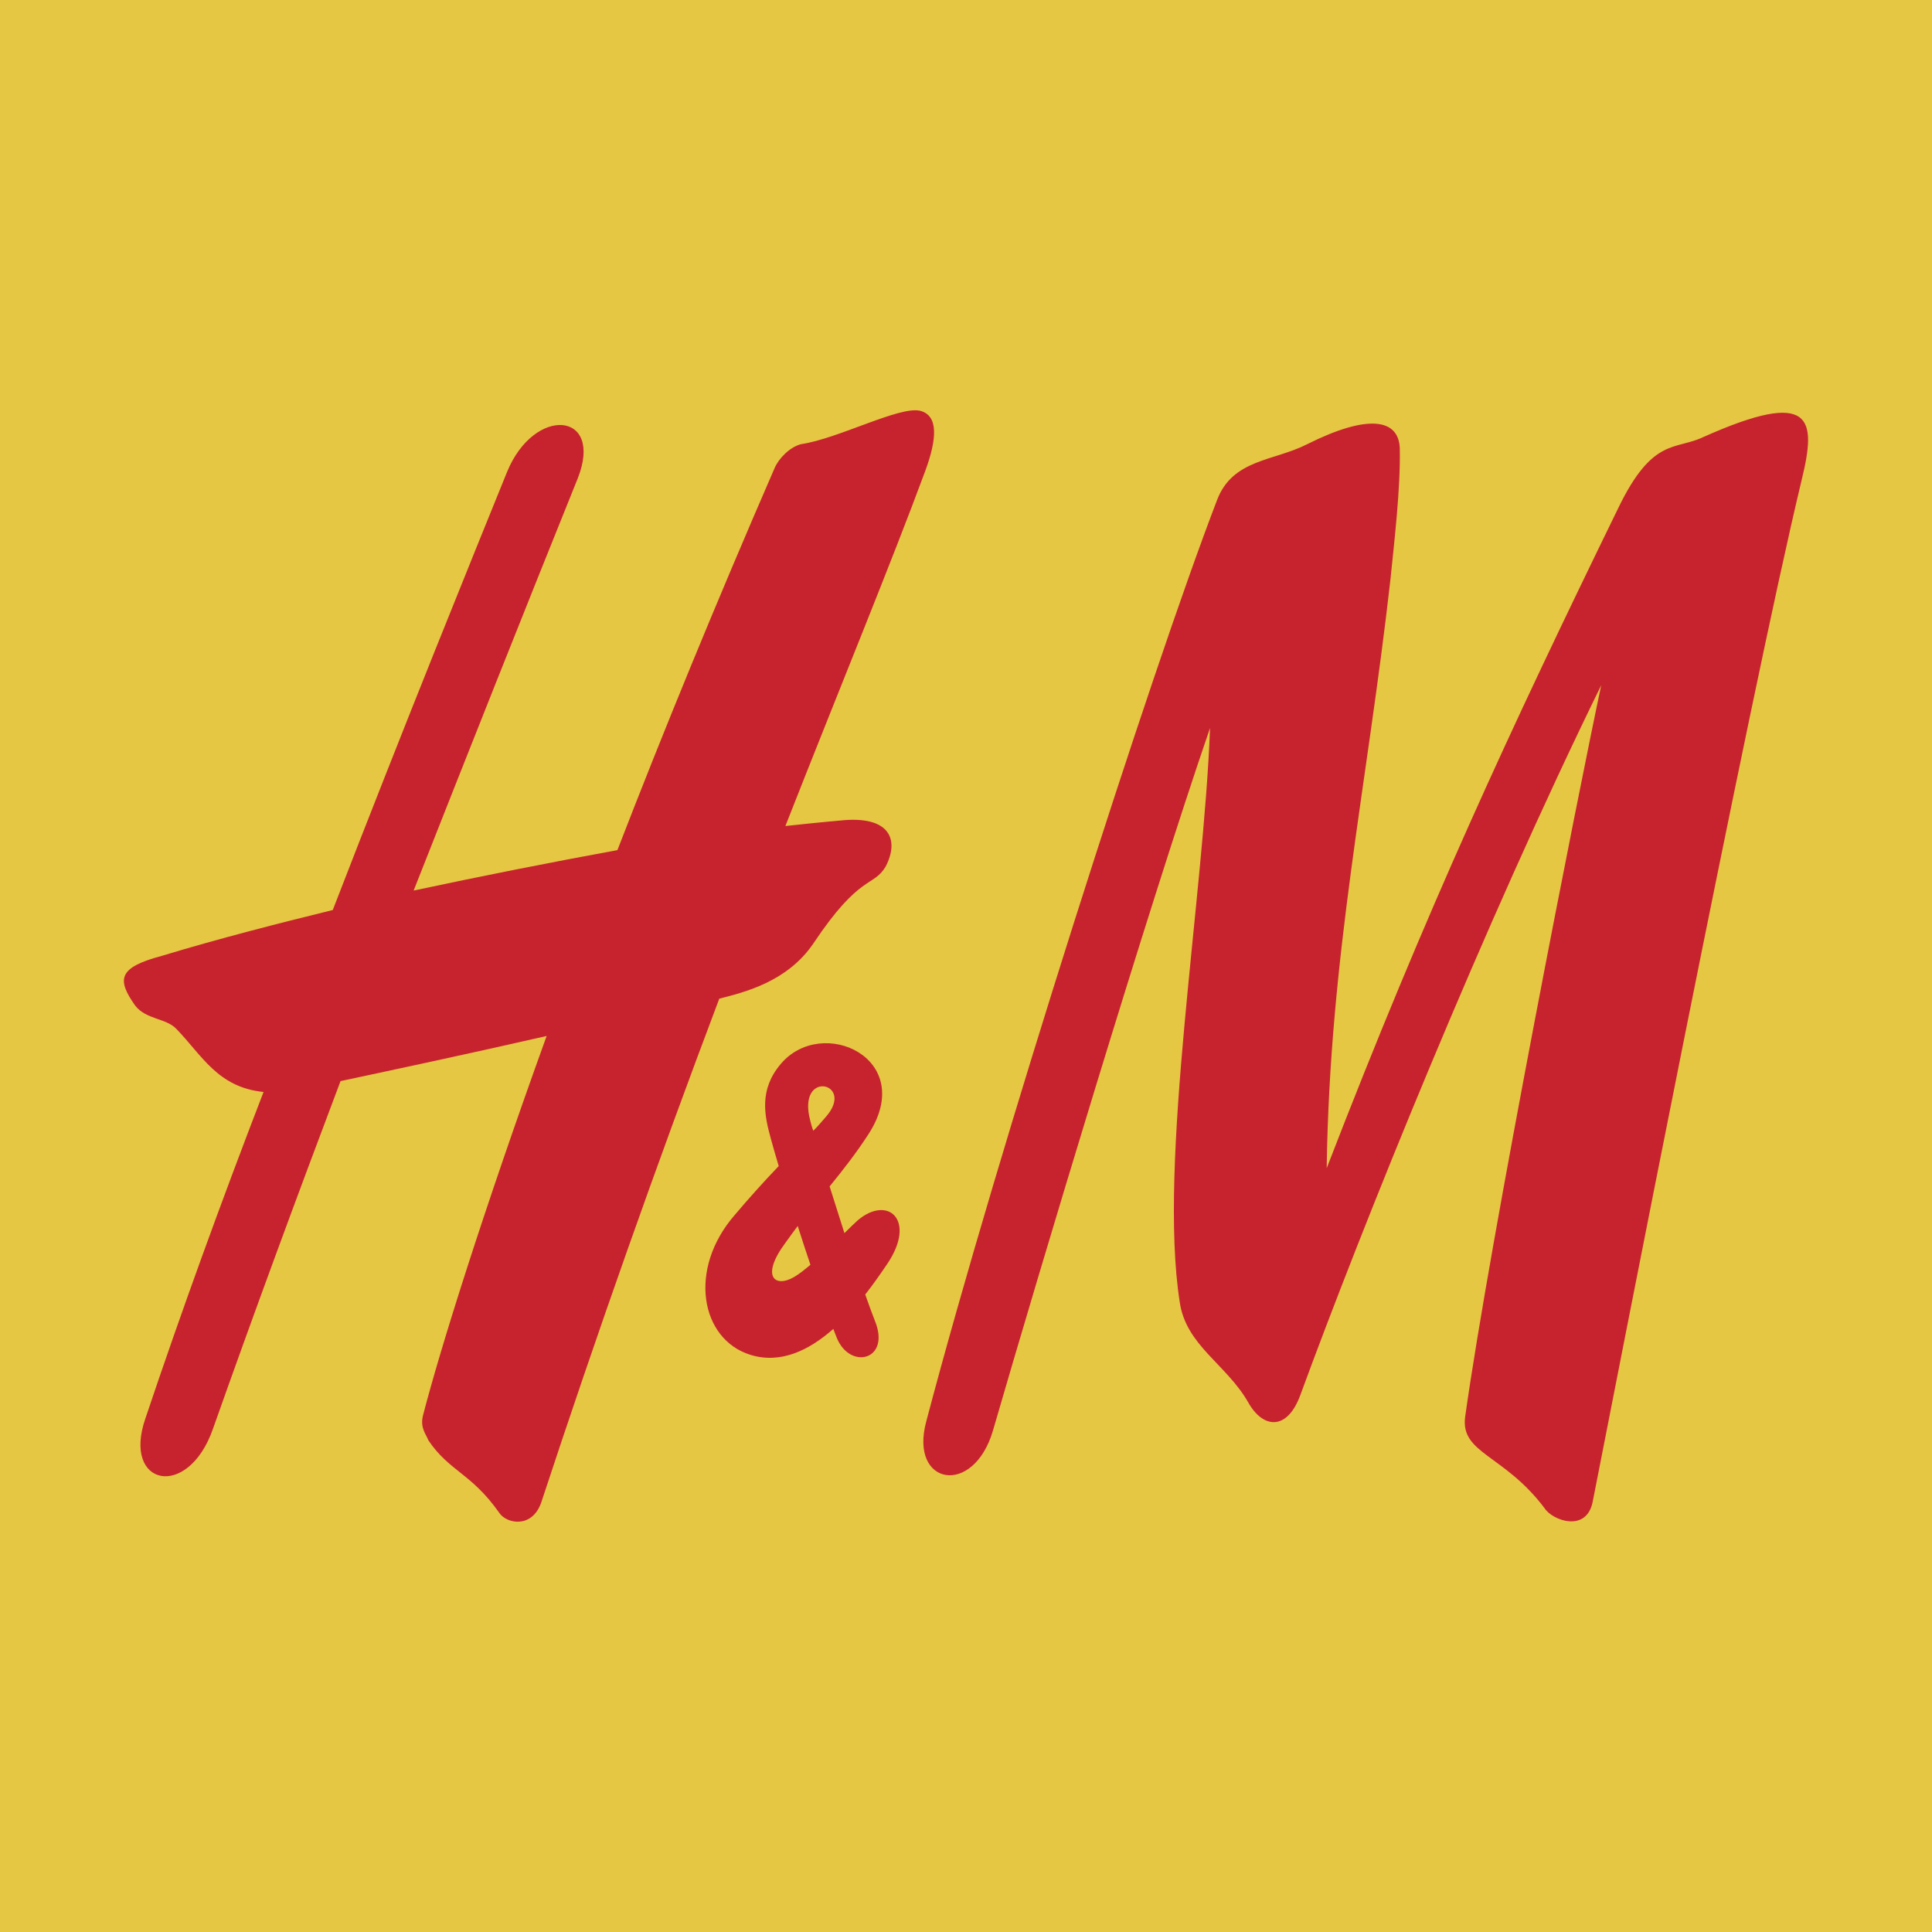
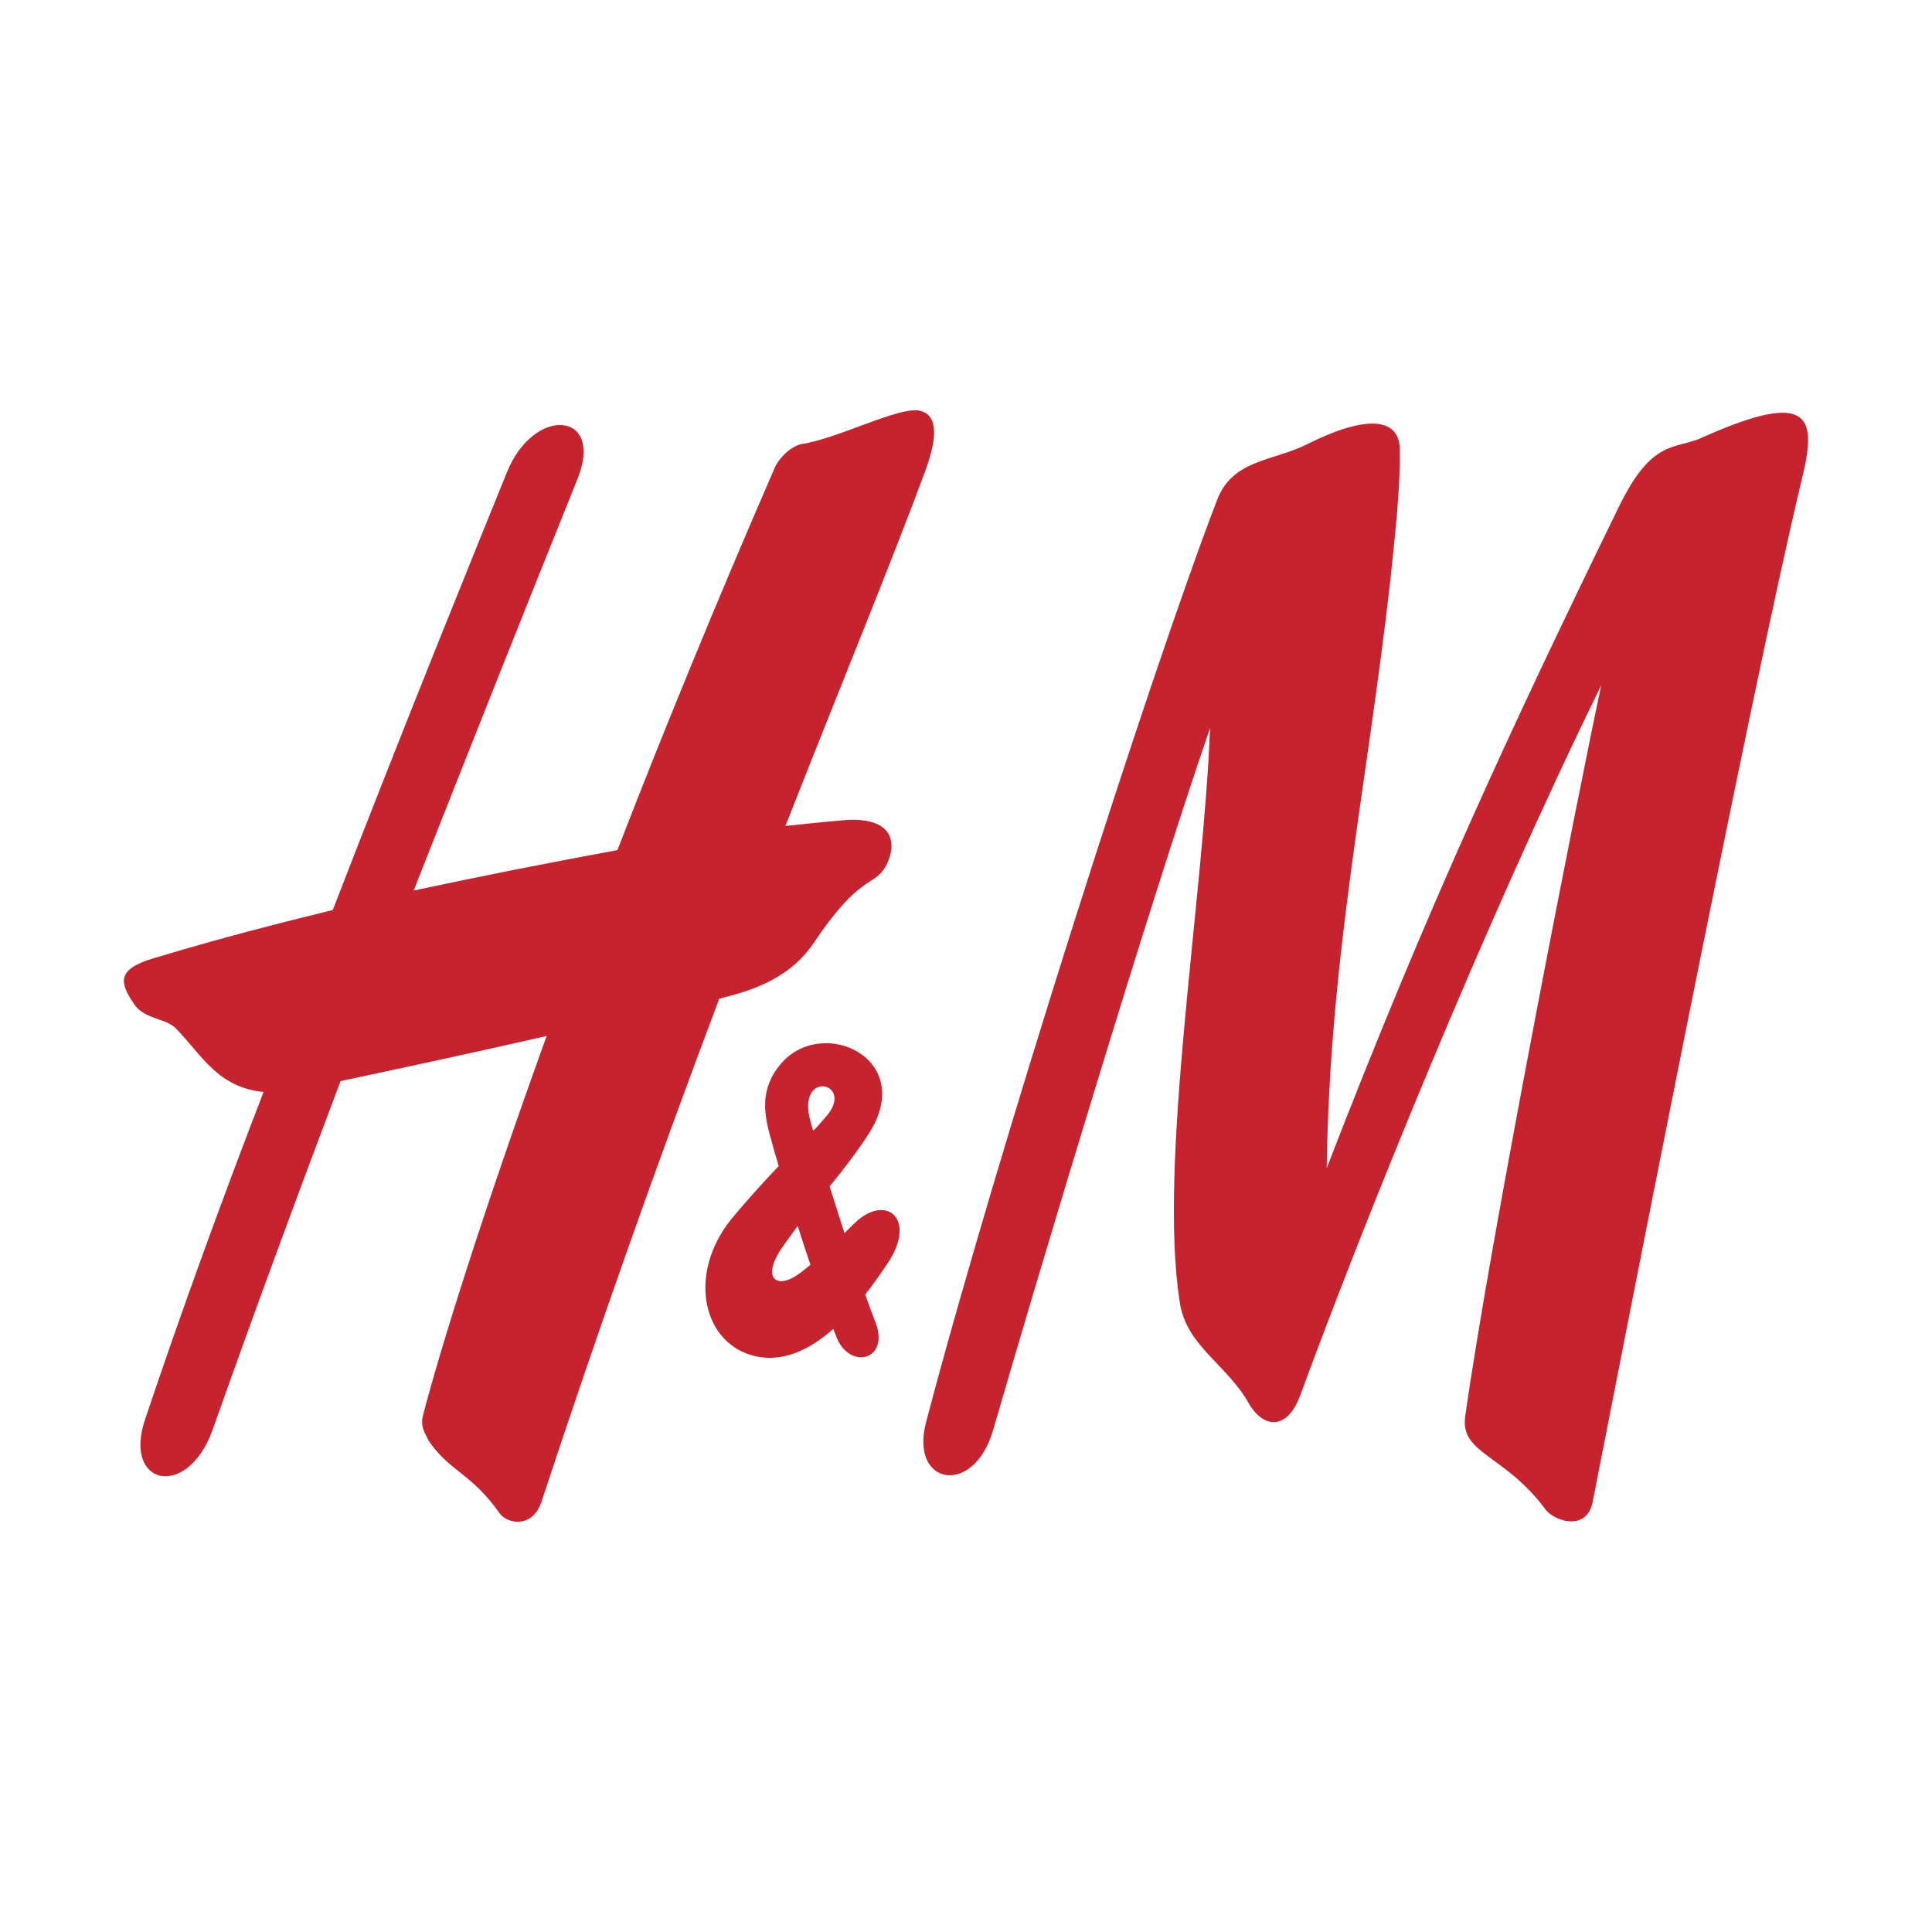
<svg xmlns="http://www.w3.org/2000/svg" width="2500" height="2500" viewBox="0 0 192.756 192.756">
  <g fill-rule="evenodd" clip-rule="evenodd">
-     <path fill="#E6C744" d="M0 0h192.756v192.756H0V0z" />
+     <path fill="#fff" d="M0 0h192.756v192.756H0V0z" />
    <path d="M130.424 44.314c6.051-3.026 9.156-2.561 9.234.465.076 3.957-.545 9.233-.934 13.035-2.326 20.64-6.051 37.477-6.361 58.737 10.01-25.916 18.312-43.762 29.098-65.875 3.414-7.061 5.664-5.742 8.457-7.061 10.941-4.889 11.328-1.863 9.854 4.189-5.275 21.959-18.777 91.403-20.871 102.035-.621 3.104-4.035 1.862-4.811.621-4.035-5.354-8.381-5.433-7.916-9.079 2.484-17.69 11.33-62.461 13.58-73.014-11.717 23.897-23.822 53.926-30.027 70.84-1.32 3.57-3.725 3.338-5.199.699-2.174-3.803-6.209-5.664-6.828-10.009-2.174-13.89 2.404-40.426 3.025-57.263-6.285 18.311-16.992 54.004-21.648 70.064-1.939 6.674-8.379 5.51-6.672-.853 7.137-27.08 22.424-74.799 29.018-91.947 1.552-4.11 5.663-3.877 9.001-5.584zm-38.641-3.336c-2.096-.465-8.148 2.793-11.872 3.337-1.163.311-2.25 1.474-2.637 2.404C71.375 60.297 66.1 73.179 61.6 84.816a711.997 711.997 0 00-20.33 4.035c5.509-13.966 11.019-27.854 16.372-41.124 2.638-6.672-4.344-7.293-7.062-.62-3.491 8.613-10.087 24.828-17.38 43.685-5.354 1.319-11.174 2.793-17.07 4.578-4.345 1.163-4.501 2.326-2.639 4.966 1.086 1.396 3.104 1.241 4.113 2.328 2.561 2.637 4.113 5.819 8.689 6.284-4.189 10.863-8.225 21.959-11.793 32.589-2.328 6.75 4.267 8.147 6.75 1.009 4.035-11.406 8.302-22.967 12.726-34.685 3.647-.775 12.415-2.637 20.562-4.5-6.44 17.846-10.63 31.27-12.338 37.865-.309 1.241.311 1.862.543 2.482 2.096 3.104 4.268 3.259 7.061 7.217.699 1.087 3.259 1.629 4.191-1.009a1241.157 1241.157 0 0117.768-50.279c2.406-.621 6.752-1.63 9.389-5.509 4.656-6.984 5.976-5.586 7.217-7.682 1.396-2.715.387-5.121-4.578-4.578 0 0-1.863.156-5.432.544 5.586-14.2 10.554-26.226 13.967-35.46 1.163-3.181 1.32-5.509-.543-5.974z" fill="#c7232f" />
    <path d="M86.325 129.153c.807-1.024 1.539-2.081 2.199-3.057 2.94-4.35.078-6.907-2.948-4.346-.432.397-.881.83-1.327 1.28a980.885 980.885 0 01-1.477-4.66c1.387-1.7 2.737-3.445 3.889-5.233 4.863-7.542-4.654-11.871-8.768-6.982-2.171 2.561-1.628 5.121-1.008 7.371.18.676.46 1.642.807 2.814a104.967 104.967 0 00-4.376 4.866c-4.733 5.433-3.417 12.428 1.552 13.967 2.996.929 5.823-.425 8.272-2.585.118.308.231.601.341.879 1.319 3.259 5.432 2.25 3.802-1.707-.262-.665-.59-1.56-.958-2.607zm-6.736-6.837c.402 1.267.835 2.598 1.267 3.872-.541.451-1.09.907-1.643 1.227-1.924 1.113-3.337-.078-.854-3.414.406-.576.822-1.134 1.23-1.685zm1.553-9.501c-.143-.361-.225-.715-.3-.996-1.392-5.2 4.568-3.811 1.553-.388-.428.485-.817.965-1.253 1.384z" fill="#c7232f" />
  </g>
</svg>
